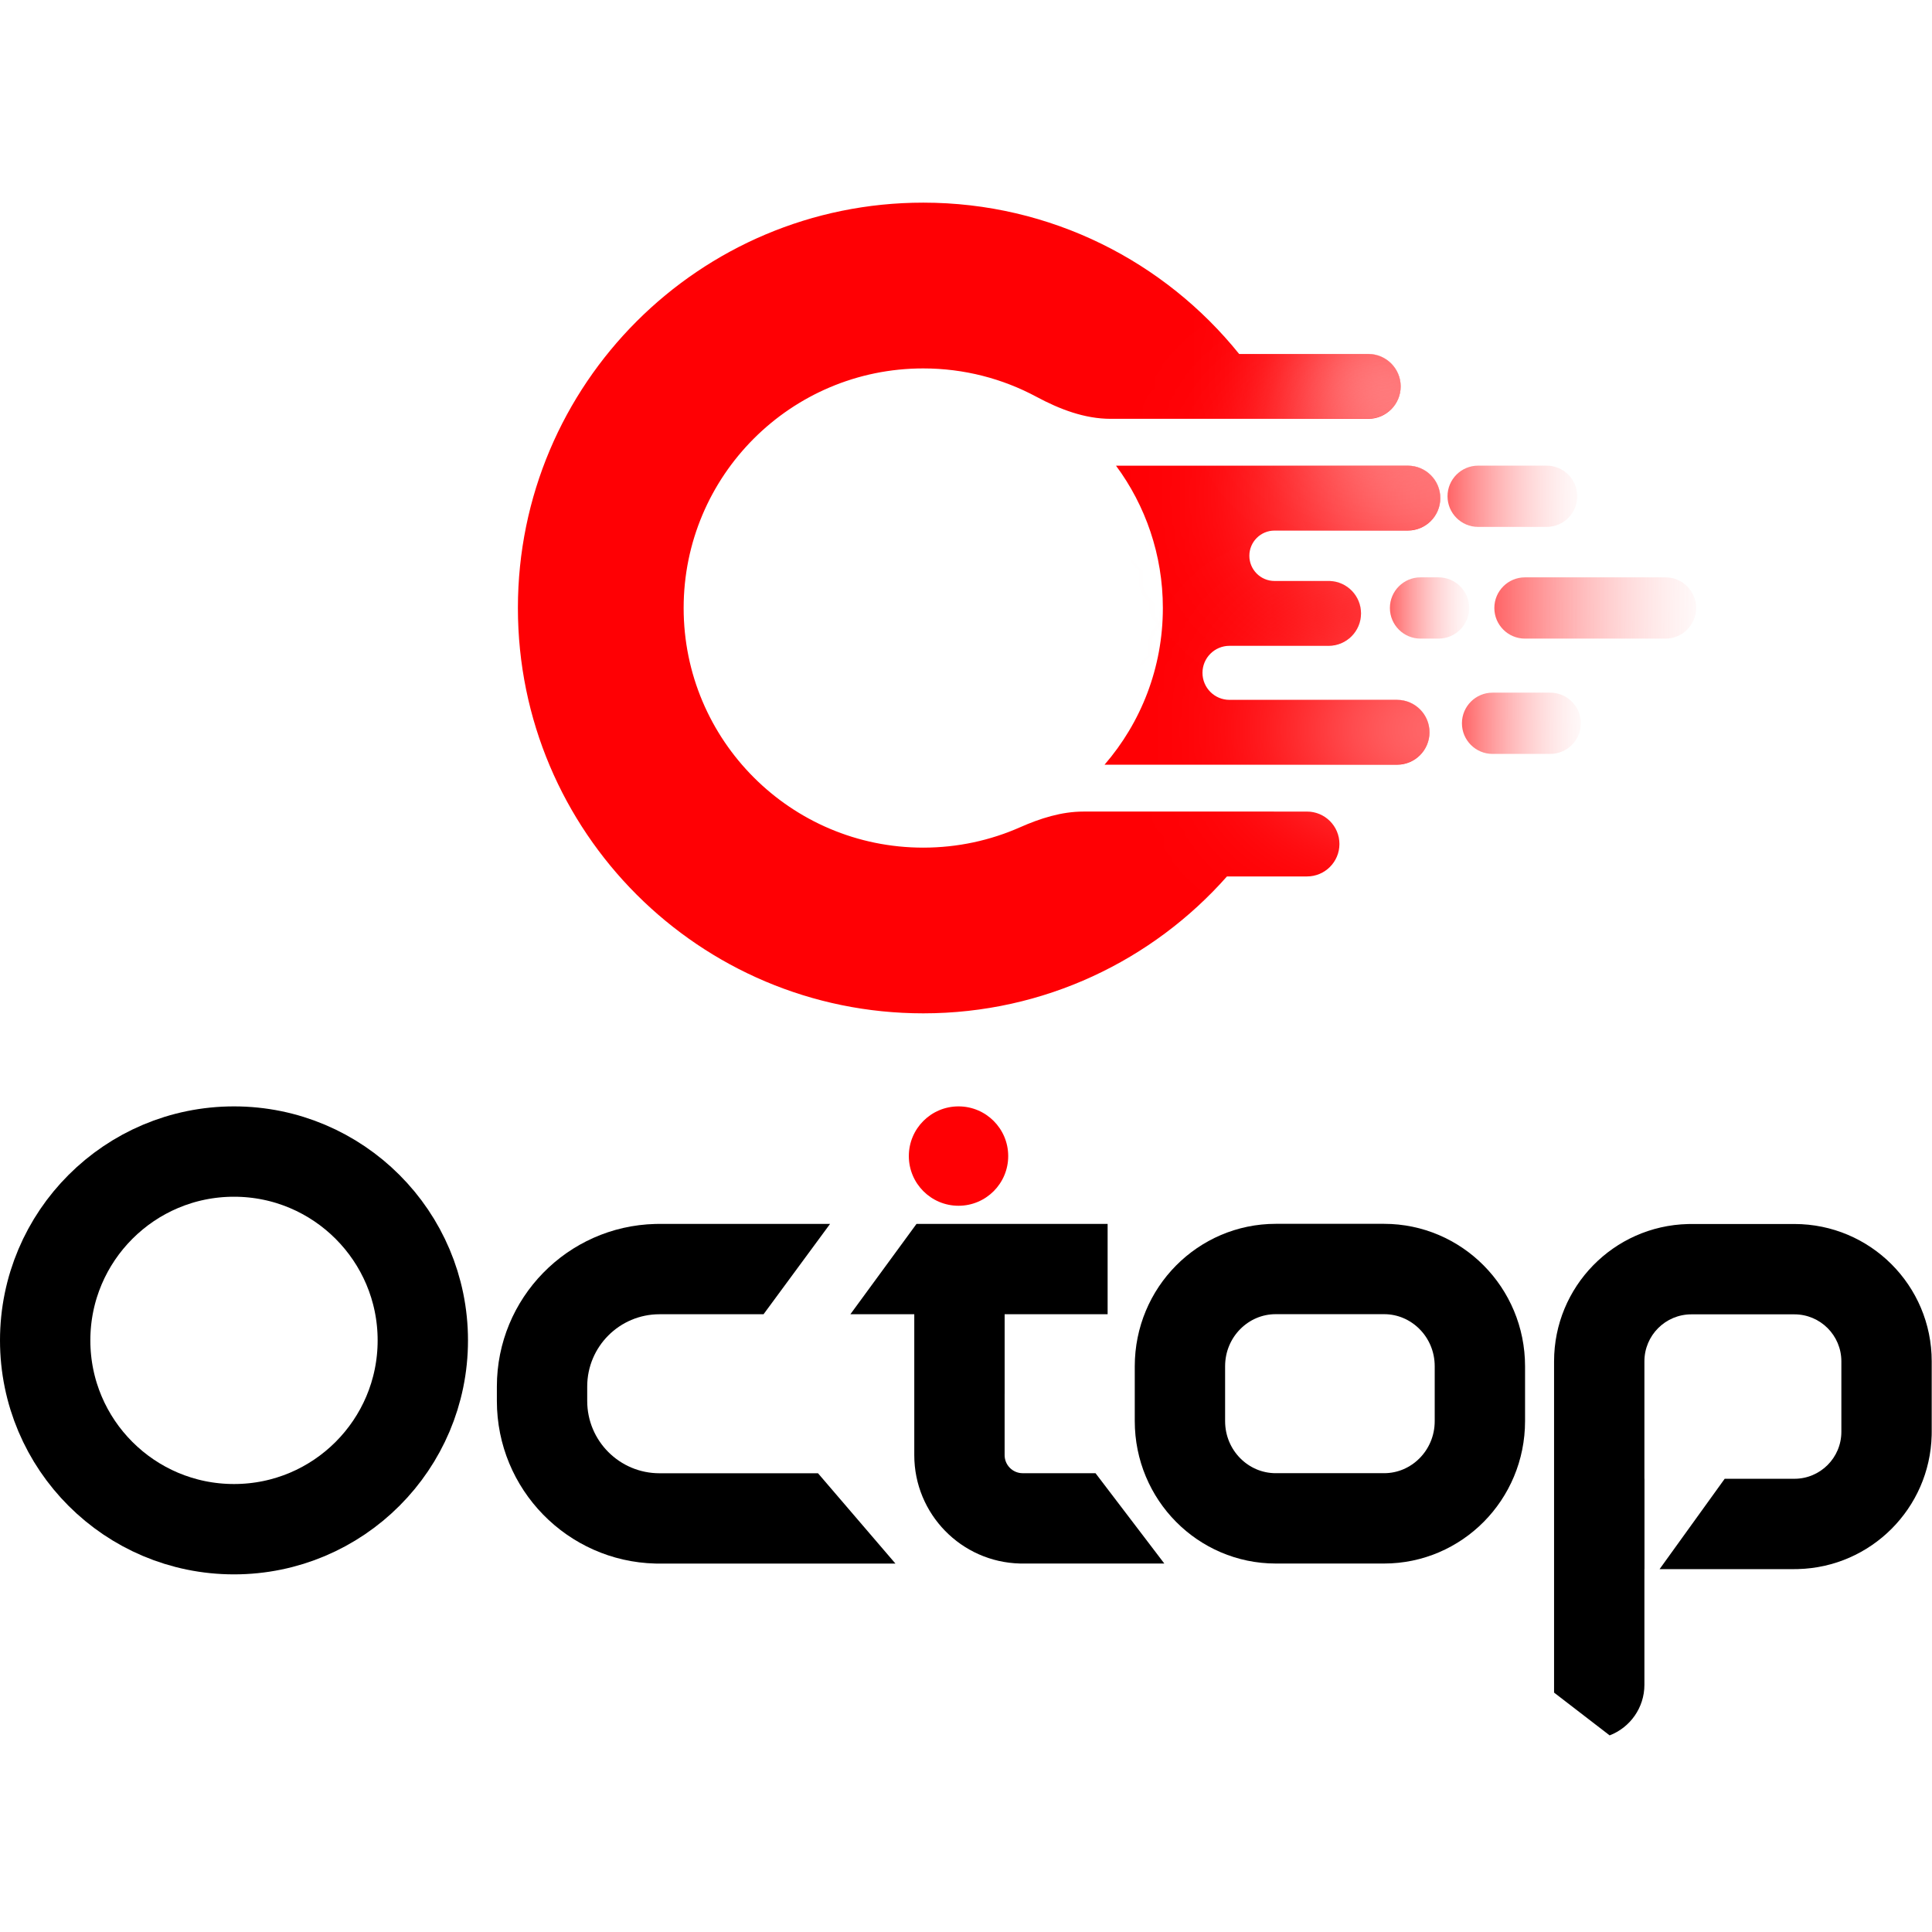
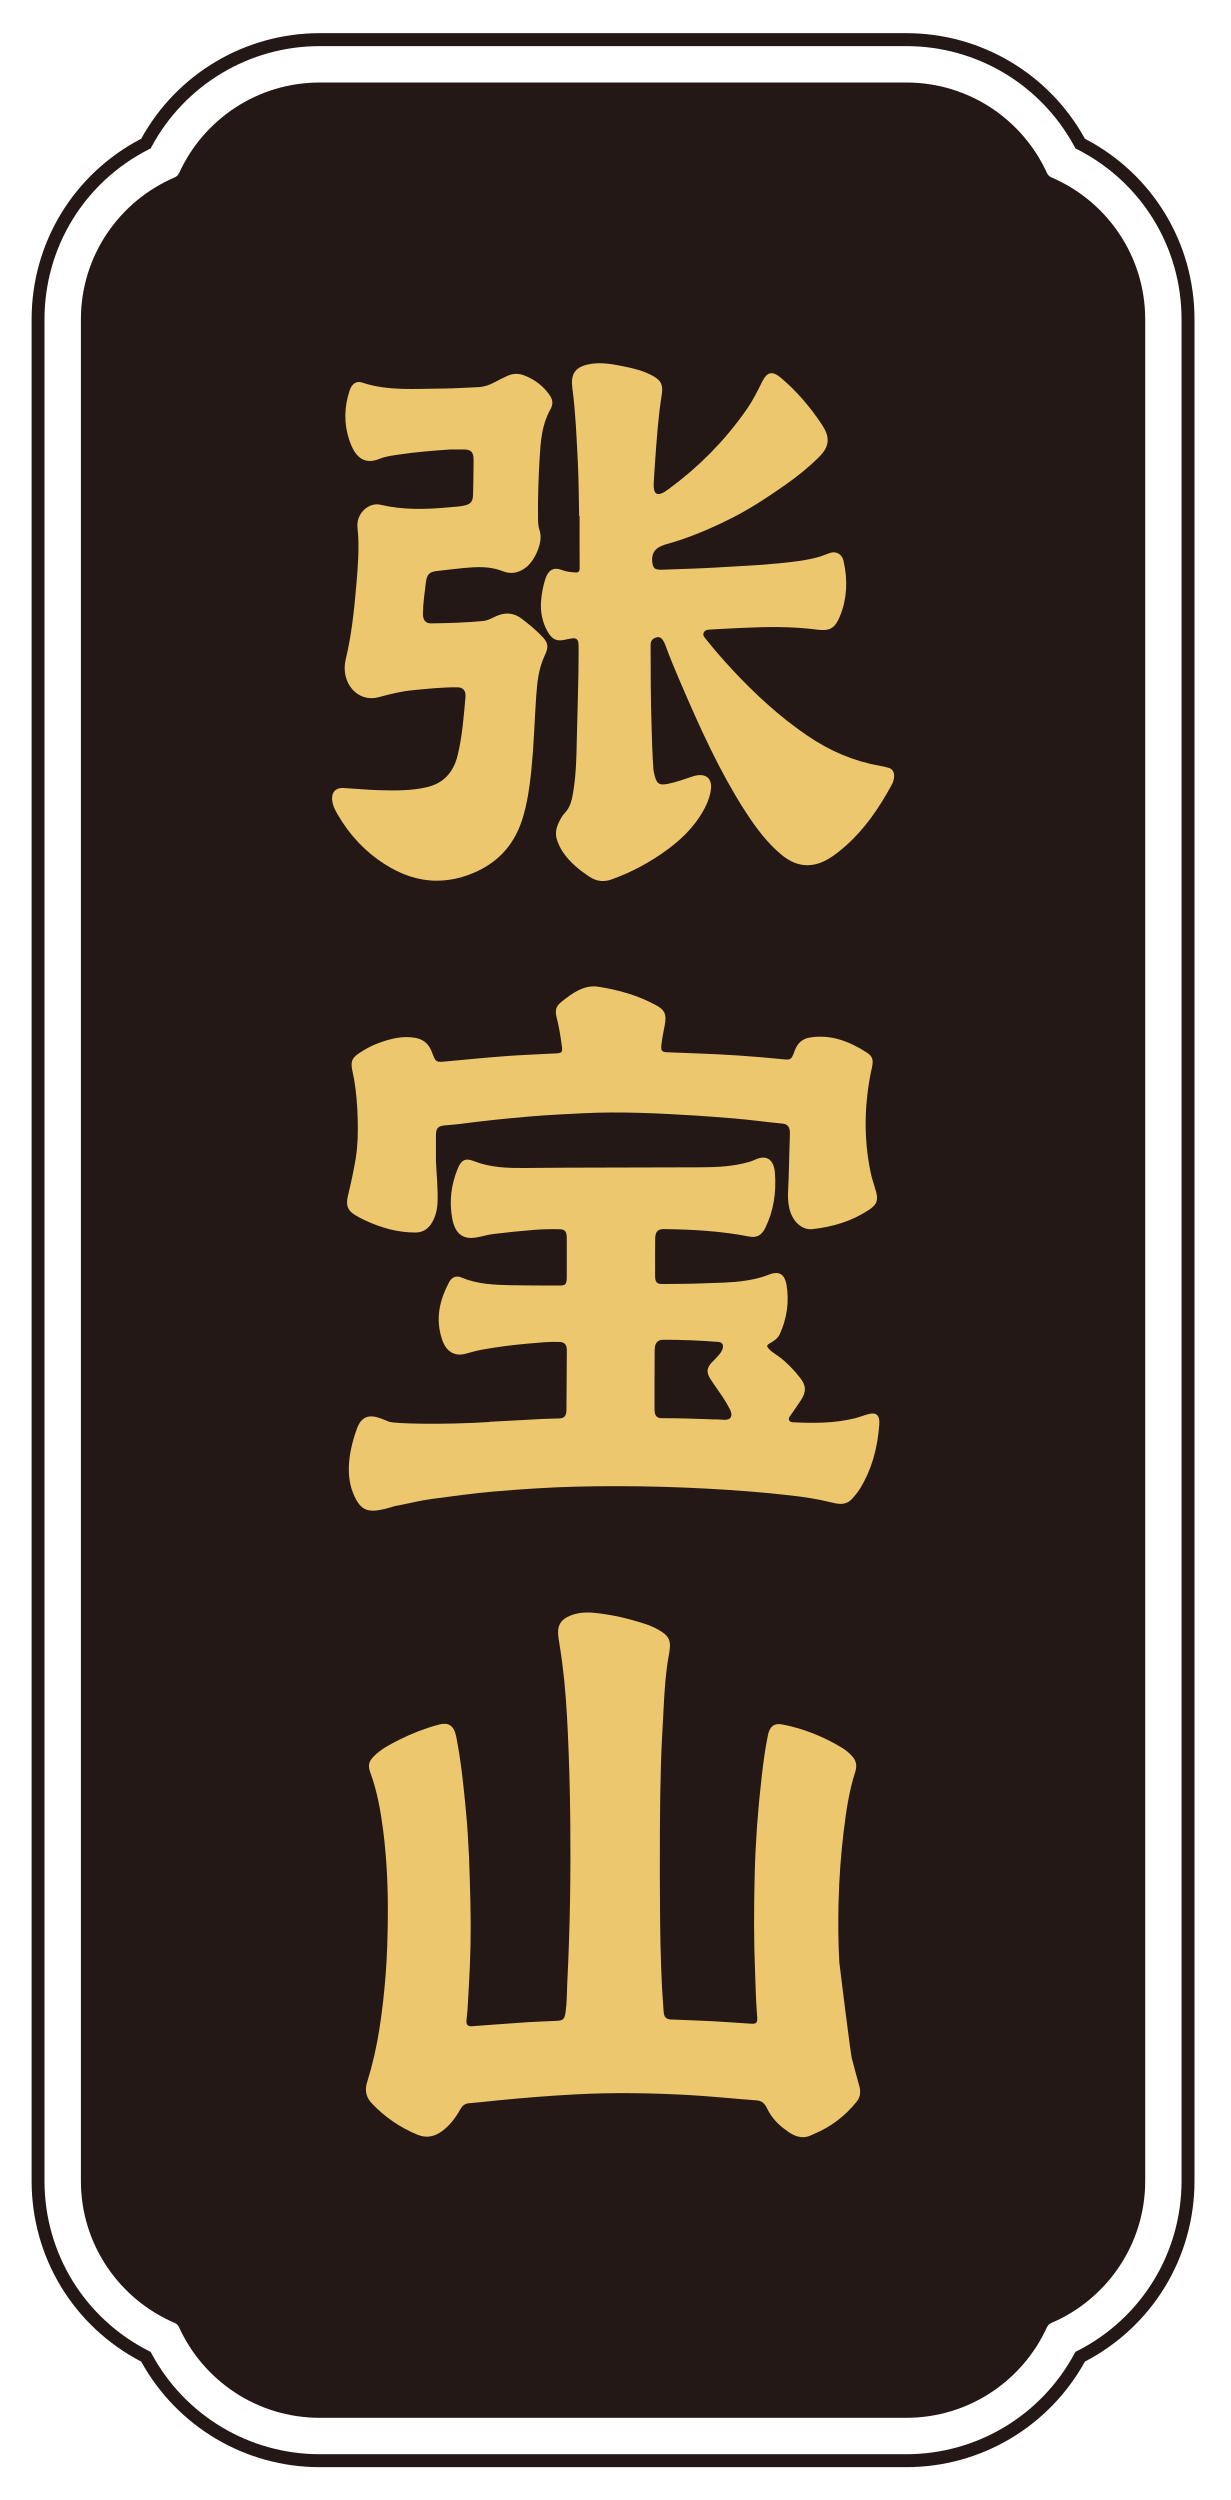
- <svg xmlns="http://www.w3.org/2000/svg" width="512" height="512" viewBox="0 0 512 512" fill="none">
-   <rect x="368.338" y="153.006" width="21.007" height="16.233" rx="8.116" fill="url(#paint0_linear_107_16672)" />
-   <rect x="396.016" y="153.006" width="53.472" height="16.233" rx="8.116" fill="url(#paint1_linear_107_16672)" />
-   <rect x="387.428" y="183.562" width="31.51" height="16.233" rx="8.116" fill="url(#paint2_linear_107_16672)" />
-   <rect x="383.609" y="123.4" width="34.375" height="16.233" rx="8.116" fill="url(#paint3_linear_107_16672)" />
-   <path d="M244.672 53.703C278.512 53.703 308.698 69.351 328.388 93.806H362.599C367.345 93.806 371.193 97.654 371.193 102.4C371.193 107.146 367.345 110.994 362.599 110.994H294.353C287.406 110.994 280.784 108.438 274.664 105.152C265.732 100.356 255.519 97.636 244.671 97.636C209.602 97.636 181.173 126.065 181.173 161.134C181.173 196.203 209.602 224.632 244.671 224.632C253.793 224.632 262.467 222.708 270.307 219.244C275.643 216.886 281.284 215.073 287.118 215.073H337.582C337.581 215.075 337.58 215.077 337.579 215.078H346.367C351.113 215.078 354.961 218.925 354.961 223.671C354.961 228.417 351.113 232.265 346.367 232.265H325.161C305.48 254.516 276.714 268.546 244.672 268.546C185.345 268.546 137.25 220.452 137.25 161.125C137.25 101.798 185.345 53.703 244.672 53.703ZM345.285 123.413H373.103C377.848 123.413 381.696 127.261 381.696 132.007C381.696 136.753 377.849 140.601 373.103 140.601H337.773C334.082 140.601 331.089 143.594 331.089 147.285C331.089 150.977 334.082 153.969 337.773 153.969H352.437C357.021 154.151 360.682 157.925 360.683 162.555C360.683 167.301 356.835 171.148 352.089 171.148H325.83C321.875 171.149 318.669 174.355 318.669 178.31C318.669 182.265 321.875 185.471 325.83 185.472H370.282C375.008 185.496 378.832 189.333 378.832 194.064C378.832 198.81 374.984 202.658 370.238 202.658H343.768L343.767 202.66H292.71C302.342 191.527 308.17 177.011 308.17 161.134C308.17 147.005 303.554 133.955 295.75 123.407H345.282C345.283 123.409 345.284 123.411 345.285 123.413Z" fill="#FF0004" />
-   <mask id="mask0_107_16672" style="mask-type:alpha" maskUnits="userSpaceOnUse" x="137" y="53" width="245" height="216">
-     <path d="M244.703 53.658C278.544 53.658 308.729 69.308 328.419 93.763H362.627C367.373 93.763 371.22 97.611 371.221 102.356C371.221 107.103 367.373 110.95 362.627 110.95H339.733C339.735 110.954 339.737 110.958 339.739 110.962H301.978C298.55 110.962 295.771 113.74 295.771 117.168C295.771 120.596 298.55 123.375 301.978 123.375H345.318L345.319 123.377H373.143C377.888 123.377 381.736 127.225 381.736 131.971C381.736 136.663 377.975 140.474 373.304 140.561H337.799C334.108 140.561 331.115 143.553 331.114 147.244C331.114 150.936 334.107 153.929 337.799 153.929H352.495C357.07 154.122 360.72 157.89 360.721 162.513C360.721 167.259 356.873 171.106 352.127 171.106H351.661C351.661 171.108 351.66 171.111 351.66 171.112H325.859C321.904 171.112 318.698 174.319 318.698 178.274C318.698 182.229 321.904 185.436 325.859 185.436H370.489C375.133 185.553 378.861 189.352 378.861 194.023C378.861 198.769 375.013 202.617 370.268 202.617H343.798C343.796 202.621 343.794 202.624 343.793 202.628H301.978C298.55 202.628 295.771 205.407 295.771 208.835C295.771 212.263 298.55 215.041 301.978 215.041H346.692C351.302 215.197 354.991 218.98 354.991 223.627C354.991 228.373 351.144 232.221 346.397 232.221H325.191C305.51 254.472 276.745 268.502 244.703 268.502C185.376 268.502 137.281 220.407 137.281 161.08C137.282 101.753 185.376 53.658 244.703 53.658ZM243.732 106.197C213.41 106.197 188.828 130.779 188.828 161.102C188.828 191.424 213.41 216.006 243.732 216.006C274.055 216.006 298.637 191.424 298.637 161.102C298.637 130.779 274.055 106.197 243.732 106.197Z" fill="black" />
-   </mask>
-   <g mask="url(#mask0_107_16672)">
-     <g filter="url(#filter0_f_107_16672)">
-       <ellipse cx="366.441" cy="99.283" rx="21.232" ry="16.236" fill="#FFDEDE" fill-opacity="0.8" />
-     </g>
-     <g filter="url(#filter1_f_107_16672)">
-       <ellipse cx="385.58" cy="131.455" rx="47.414" ry="14.456" fill="#FFD1D1" />
-     </g>
-     <g filter="url(#filter2_f_107_16672)">
-       <ellipse cx="386.736" cy="193.325" rx="46.258" ry="13.877" fill="#FFD1D1" />
-     </g>
+ <svg xmlns="http://www.w3.org/2000/svg" width="190" height="386" viewBox="0 0 190 386">
+   <g transform="translate(-122 -76)">
+     <path fill="#231815" d="m261.94,456.93h-90.57c-11.49,0-22.02-6.24-27.57-16.3-10.45-5.44-16.92-16.1-16.92-27.89V125.31c0-11.79,6.48-22.45,16.92-27.89,5.54-10.06,16.08-16.3,27.57-16.3h90.57c11.49,0,22.03,6.24,27.57,16.3,10.45,5.44,16.92,16.1,16.92,27.89v287.43c0,11.79-6.48,22.45-16.92,27.89-5.55,10.06-16.08,16.3-27.57,16.3ZM171.37,83.12c-10.86,0-20.8,5.95-25.96,15.52l-.15.28-.28.14c-9.93,5.05-16.11,15.11-16.11,26.25v287.43c0,11.14,6.17,21.2,16.11,26.25l.28.14.15.28c5.15,9.57,15.1,15.52,25.96,15.52h90.57c10.85,0,20.8-5.95,25.95-15.52l.15-.28.28-.14c9.93-5.05,16.11-15.11,16.11-26.25V125.31c0-11.14-6.17-21.2-16.1-26.25l-.28-.14-.15-.28c-5.15-9.57-15.1-15.52-25.96-15.52h-90.57Z" />
+     <path fill="#231815" d="m283.66,435.32c.14-.3.37-.53.68-.66,8.51-3.64,14.48-12.08,14.48-21.92V125.31c0-9.84-5.97-18.28-14.48-21.92-.3-.13-.54-.36-.68-.66-3.75-8.25-12.06-13.99-21.72-13.99h-90.57c-9.66,0-17.97,5.74-21.72,13.99-.14.3-.37.53-.68.66-8.51,3.64-14.48,12.08-14.48,21.92v287.43c0,9.84,5.97,18.28,14.48,21.92.3.13.54.36.67.66,3.75,8.25,12.06,13.99,21.72,13.99h90.57c9.66,0,17.97-5.74,21.72-13.99Z" />
+     <path fill="#ecc76e" d="m253.56,393.94c.35,1.42.77,2.82,1.14,4.23.22.86.12,1.64-.44,2.34-1.82,2.26-4.01,3.89-6.53,4.95-.36.15-.71.35-1.1.44-1.47.35-2.62-.49-3.72-1.34-1.03-.79-1.9-1.82-2.51-3.09-.34-.7-.79-1.11-1.55-1.17-3.36-.24-6.71-.6-10.06-.8-5.97-.34-11.95-.45-17.93-.13-3.91.21-7.81.52-11.71.9-1.57.16-3.14.34-4.71.47-.63.05-1.04.35-1.37.94-.74,1.34-1.64,2.5-2.83,3.38-1.18.86-2.41,1.09-3.73.56-2.67-1.09-5.07-2.7-7.14-4.9-.81-.87-1.09-1.92-.7-3.19.86-2.75,1.5-5.57,1.94-8.44.43-2.78.73-5.57.95-8.39.22-2.88.29-5.76.32-8.65.04-4.52-.15-9.03-.73-13.51-.39-3.01-.92-5.99-1.96-8.82-.41-1.11-.27-1.73.53-2.54,1.13-1.16,2.51-1.85,3.88-2.54,2.01-1.01,4.09-1.82,6.24-2.38,1.42-.37,2.26.2,2.58,1.8.77,3.81,1.15,7.68,1.52,11.55.45,4.7.58,9.41.69,14.12.1,4.36.03,8.73-.25,13.09-.11,1.69-.14,3.38-.35,5.06-.09.72.18,1.02.83.97,2.85-.2,5.71-.43,8.56-.62,1.51-.1,3.03-.13,4.55-.21,1.03-.06,1.21-.28,1.37-1.46.2-1.49.18-2.99.25-4.49.42-8.35.55-16.7.46-25.06-.05-4.45-.17-8.91-.37-13.35-.17-3.67-.4-7.34-.88-10.98-.16-1.22-.35-2.44-.55-3.65-.32-1.92.22-2.95,1.86-3.6,1.46-.58,2.94-.52,4.44-.32,1.59.21,3.16.5,4.71.93,1.47.41,2.96.79,4.33,1.55,1.78,1,2.1,1.71,1.69,3.91-.51,2.73-.68,5.5-.82,8.27-.15,2.86-.32,5.72-.41,8.58-.1,3.44-.15,6.88-.16,10.32-.02,4.61-.02,9.22.03,13.83.05,4.69.17,9.39.54,14.07.07.87.38,1.21,1.16,1.24,2.18.09,4.36.16,6.53.27,1.94.1,3.88.27,5.82.38.87.05,1.01-.17.93-1.16-.19-2.28-.23-4.58-.32-6.87-.2-4.94-.18-9.88-.06-14.82.12-5.07.49-10.12,1.07-15.15.25-2.18.53-4.36.97-6.51.28-1.39.95-1.93,2.19-1.7,3.23.61,6.29,1.83,9.18,3.56.62.37,1.19.83,1.69,1.4.61.69.72,1.49.43,2.37-.96,2.96-1.4,6.04-1.78,9.14-.21,1.77-.39,3.54-.52,5.32-.14,1.91-.23,3.82-.28,5.74-.07,3.06-.05,6.13.12,9.19.01.26,1.74,14.14,1.95,14.97Z" />
+     <path fill="#ecc76e" d="m211.42,155.69c-.06-2.68-.06-5.35-.19-8.02-.2-3.92-.34-7.86-.86-11.75-.27-2.03.32-3.19,2.41-3.65,1.83-.4,3.65-.08,5.44.28,1.58.32,3.16.69,4.62,1.51,1.24.7,1.58,1.37,1.33,2.92-.55,3.39-.77,6.81-1.02,10.24-.09,1.16-.16,2.33-.22,3.49-.01.29,0,.59.06.87.13.6.45.81.98.66.47-.13.87-.44,1.27-.73,4.62-3.39,8.69-7.46,12.1-12.38.91-1.31,1.63-2.77,2.35-4.22.72-1.44,1.52-1.73,2.89-.57,2.45,2.07,4.56,4.54,6.38,7.31,1.22,1.85,1.11,3.29-.42,4.83-1.69,1.71-3.55,3.17-5.48,4.52-2.62,1.83-5.28,3.58-8.1,5-3.25,1.63-6.57,3.06-10.03,4.01-.29.08-.57.19-.85.31-1.16.48-1.6,1.46-1.31,2.84.1.46.33.7.73.76.53.09,1.07.03,1.6.01,2.4-.1,4.8-.14,7.2-.29,3.35-.21,6.7-.33,10.04-.67,1.94-.2,3.87-.4,5.77-.89.67-.18,1.33-.45,1.99-.69.97-.35,1.9.12,2.15,1.25.66,2.94.56,5.85-.61,8.62-.75,1.78-1.57,2.2-3.43,1.96-4.04-.53-8.08-.45-12.13-.25-1.19.06-2.38.12-3.57.18-.34.02-.68.03-1.01.06-.35.03-.71.12-.86.5-.17.42.15.72.37.99,1.29,1.62,2.64,3.17,4.04,4.68,3.55,3.82,7.34,7.29,11.54,10.16,3.49,2.39,7.23,4,11.26,4.7.47.08.94.18,1.4.33.59.2.85.7.8,1.39-.03.41-.14.79-.33,1.14-1.99,3.69-4.31,7.06-7.37,9.7-1.04.9-2.12,1.74-3.36,2.28-2.28.98-4.38.5-6.3-1.08-2.22-1.83-3.98-4.19-5.59-6.68-4.04-6.25-7.11-13.13-10.09-20.07-.81-1.88-1.6-3.77-2.3-5.7-.1-.27-.23-.52-.39-.75-.29-.44-.7-.51-1.12-.34-.43.17-.75.47-.75,1.08.01,4.18.01,8.36.15,12.55.07,2.2.12,4.4.28,6.6.01.2.04.4.09.59.37,1.79.74,2.06,2.37,1.7,1.19-.26,2.34-.68,3.5-1.06.3-.1.61-.2.93-.23,1.54-.15,2.27.79,1.95,2.52-.22,1.21-.71,2.28-1.32,3.3-1.39,2.33-3.25,4.11-5.3,5.63-2.71,2-5.61,3.55-8.69,4.65-1.23.44-2.36.29-3.48-.47-1.53-1.03-2.96-2.18-4.05-3.81-.35-.52-.62-1.1-.84-1.7-.33-.91-.22-1.81.17-2.67.27-.6.59-1.2,1.02-1.65.84-.87,1.08-2.02,1.27-3.19.45-2.71.51-5.45.56-8.19.09-4.5.28-8.99.28-13.49,0-.36,0-.72-.01-1.08-.03-.78-.3-1.05-.98-.98-.39.04-.78.14-1.17.23-1.24.26-1.95-.06-2.63-1.27-.83-1.47-1.15-3.1-1-4.83.09-1.1.3-2.17.62-3.21.45-1.46,1.3-1.98,2.59-1.47.67.26,1.35.33,2.05.38.5.04.7-.13.69-.75-.03-2.65-.01-5.31-.01-7.96-.02,0-.03,0-.05,0Z" />
+     <path fill="#ecc76e" d="m191.63,145.39c-2.7.19-5.4.39-8.08.8-.98.15-1.99.26-2.91.64-2.71,1.12-3.95-.66-4.69-2.82-.88-2.56-.82-5.19.05-7.77.33-.97,1.02-1.47,1.89-1.18,4.1,1.37,8.31.94,12.49.93,1.79,0,3.57-.15,5.36-.21.95-.03,1.83-.31,2.68-.79.62-.35,1.26-.65,1.91-.95.86-.4,1.77-.41,2.63-.07,1.46.58,2.77,1.48,3.77,2.85.67.91.74,1.52.19,2.51-1.26,2.27-1.45,4.82-1.6,7.38-.18,3.01-.28,6.02-.25,9.03,0,.74,0,1.49.25,2.19.62,1.78-.8,4.69-2.12,5.69-1.12.85-2.32,1.07-3.52.59-2-.8-4.01-.7-6.06-.51-1.4.13-2.8.31-4.2.47-1.11.13-1.52.52-1.67,1.78-.19,1.6-.43,3.2-.45,4.82,0,.97.41,1.5,1.26,1.48,2.7-.04,5.4-.11,8.09-.38.71-.07,1.33-.45,1.97-.74,1.39-.62,2.69-.55,3.96.42,1.07.82,2.12,1.68,3.07,2.66,1.01,1.05,1.1,1.65.45,3.01-.92,1.95-1.16,4.08-1.31,6.24-.26,3.85-.37,7.72-.76,11.56-.26,2.53-.62,5.04-1.37,7.43-1.39,4.42-4.26,7.09-8.1,8.55-1.63.62-3.3.96-5.02.98-2.96.03-5.68-.97-8.22-2.6-2.93-1.88-5.34-4.43-7.19-7.63-.32-.55-.62-1.1-.77-1.74-.34-1.47.3-2.41,1.65-2.34,1.8.09,3.61.28,5.41.33,2.52.07,5.05.12,7.54-.47,2.45-.59,4.05-2.18,4.72-4.99.7-2.93.92-5.92,1.19-8.92.09-.95-.37-1.5-1.22-1.5-2.33-.02-4.64.23-6.95.45-1.79.17-3.51.61-5.25,1.08-3.28.89-5.91-2.3-5.08-5.8.88-3.68,1.3-7.44,1.62-11.23.26-3.04.54-6.08.21-9.14-.25-2.26,1.8-3.96,3.52-3.55,3.5.83,7.06.73,10.61.4.83-.08,1.66-.1,2.48-.3.86-.22,1.2-.61,1.23-1.61.04-1.8.08-3.59.08-5.39,0-1.22-.37-1.62-1.44-1.63-.67,0-1.35,0-2.02,0Z" />
+     <path fill="#ecc76e" d="m197.5,295.53c2.82-.16,5.63-.3,8.45-.45.8-.04,1.61-.04,2.41-.07.76-.03,1.09-.4,1.1-1.29.03-3.11.05-6.21.06-9.32,0-.75-.36-1.16-1.05-1.2-1.61-.08-3.21.11-4.81.24-2.46.21-4.92.53-7.36.97-.83.15-1.65.41-2.47.62-1.64.43-2.94-.34-3.56-2.17-1.09-3.21-.4-6.14,1.08-8.91.41-.77,1.12-1.03,1.85-.72,2.55,1.08,5.2,1.16,7.86,1.21,2.41.05,4.82.04,7.23.05,1.04,0,1.21-.16,1.22-1.34.01-1.97.01-3.95,0-5.93-.01-1.08-.23-1.41-1.17-1.43-1.31-.03-2.63,0-3.95.11-2.07.16-4.14.38-6.21.63-.9.11-1.78.39-2.67.54-2.05.34-3.25-.58-3.69-2.95-.49-2.68-.15-5.27.87-7.73.56-1.35,1.22-1.61,2.43-1.13,2.6,1.03,5.29,1.1,7.99,1.08,2.14-.01,4.28-.05,6.42-.05,6.96-.02,13.92-.03,20.88-.06,2.47-.01,4.94-.15,7.35-.86.3-.09.59-.21.88-.34,1.68-.76,2.83-.06,3,2.02.25,3.03-.19,5.95-1.52,8.62-.55,1.1-1.35,1.46-2.4,1.26-4.37-.86-8.79-1.1-13.21-1.16-.94-.01-1.34.41-1.35,1.49-.02,1.9-.02,3.81-.01,5.71,0,.99.25,1.28,1.13,1.28,2.08-.02,4.16-.01,6.24-.1,2.16-.09,4.32-.08,6.47-.4,1.19-.18,2.36-.42,3.5-.86.14-.05.27-.11.41-.16,1.37-.49,2.27.01,2.54,1.65.44,2.66.05,5.23-1.05,7.62-.32.69-.93,1.07-1.53,1.41-.53.3-.52.46-.08.92.43.46.96.74,1.45,1.1,1.23.91,2.3,2.03,3.28,3.27.97,1.22,1.01,2.14.17,3.47-.53.83-1.11,1.61-1.66,2.42-.13.2-.33.41-.17.71.13.25.36.29.59.3,3.19.16,6.38.16,9.53-.61.72-.18,1.42-.47,2.15-.66,1.21-.32,1.75.22,1.64,1.65-.27,3.59-1.15,6.92-2.98,9.87-.35.57-.77,1.07-1.2,1.55-.99,1.1-2.15.84-3.32.55-2.09-.52-4.21-.83-6.34-1.07-2.11-.24-4.22-.45-6.33-.61-8.75-.68-17.51-.94-26.28-.74-4.36.1-8.72.39-13.07.76-3.16.27-6.3.73-9.45,1.13-1.95.25-3.85.77-5.78,1.11-3.94,1.21-5.24,1.12-6.51-2.04-1.27-3.17-.44-7.11.64-9.99,1.08-2.88,3.36-1.61,4.91-.99.88.33,8.5.49,15.49.05Zm34.24-.37c.35,0,.7,0,1.05,0,.35.01.7.05,1.05.06,1.03.03,1.37-.59.85-1.64-.33-.66-.72-1.29-1.12-1.9-.63-.95-1.31-1.86-1.92-2.83-.61-.98-.52-1.64.23-2.47.15-.17.32-.3.47-.47.4-.45.86-.84,1.13-1.42.33-.7.11-1.24-.52-1.29-2.85-.24-5.71-.34-8.56-.34-.86,0-1.31.53-1.32,1.51-.02,3.1-.03,6.21-.02,9.31,0,.87.36,1.3,1.1,1.29,2.53-.01,5.06.08,7.59.17Z" />
+     <path fill="#ecc76e" d="m189.31,255.2c.08,2.12.32,4.23.25,6.35-.03.91-.19,1.78-.53,2.58-.58,1.34-1.49,2.16-2.83,2.17-2.76.02-5.38-.72-7.92-1.92-.48-.22-.95-.47-1.41-.75-1.19-.71-1.51-1.5-1.15-3,.46-1.9.88-3.8,1.2-5.75.33-2.03.37-4.07.31-6.11-.06-2.04-.21-4.08-.55-6.09-.08-.45-.18-.89-.27-1.33-.3-1.38-.09-1.97.97-2.69.93-.63,1.89-1.17,2.91-1.55,1.89-.71,3.81-1.22,5.82-.87,1.22.21,2.1.9,2.59,2.24.57,1.53.61,1.55,2.09,1.41,3.08-.28,6.15-.59,9.23-.82,2.42-.18,4.85-.27,7.28-.4.16,0,.33,0,.49-.02.99-.05,1.1-.16.94-1.28-.19-1.4-.41-2.8-.76-4.16-.31-1.19-.17-1.81.7-2.51,1.71-1.38,3.52-2.68,5.69-2.35,3.1.48,6.15,1.32,9.01,2.9,1.32.73,1.57,1.4,1.26,3.07-.18.96-.38,1.92-.5,2.9-.13,1.01.04,1.22.89,1.25,1.48.06,2.96.11,4.44.17,4.42.15,8.84.45,13.25.89,1.42.14,1.45.18,2-1.33.45-1.22,1.27-1.83,2.31-2,3.18-.53,6.07.54,8.81,2.31.91.59,1.05,1.14.8,2.29-1.18,5.38-1.33,10.79-.21,16.2.18.88.47,1.74.73,2.6.51,1.63.32,2.33-.95,3.18-2.71,1.81-5.68,2.65-8.75,3-1.68.19-3.15-1.25-3.59-3.26-.35-1.56-.13-3.11-.09-4.67.07-2.29.14-4.57.19-6.86.02-.97-.34-1.43-1.16-1.51-2.52-.23-5.03-.6-7.56-.8-1.97-.16-3.94-.32-5.91-.44-5.73-.35-11.47-.64-17.21-.36-2.71.13-5.43.27-8.14.49-3.69.31-7.38.69-11.06,1.18-.8.11-1.6.13-2.4.23-.95.12-1.21.49-1.21,1.57,0,1.28,0,2.55,0,3.83Z" />
  </g>
-   <circle cx="62.011" cy="355.214" r="50.039" stroke="black" stroke-width="23.942" />
-   <path d="M338.074 336.299H366.806C380.702 336.299 392.185 347.721 392.185 362.08V376.6C392.185 390.959 380.702 402.38 366.806 402.38H338.074C324.178 402.38 312.695 390.959 312.695 376.6V362.08C312.695 347.721 324.178 336.299 338.074 336.299Z" stroke="black" stroke-width="23.942" />
-   <path d="M202.347 348.29H174.772C164.194 348.29 155.618 356.866 155.618 367.444V371.274C155.618 381.853 164.194 390.429 174.772 390.429H216.78L237.309 414.371H174.772L173.66 414.356C150.373 413.767 131.676 394.704 131.676 371.274V367.444C131.676 344.015 150.373 324.951 173.66 324.361L174.772 324.348H219.978L202.347 348.29Z" fill="black" />
-   <path d="M266.24 369.345H266.235V385.625C266.236 388.269 268.379 390.414 271.023 390.414H290.324L308.562 414.356H271.023L270.282 414.347C254.757 413.953 242.293 401.245 242.293 385.625V345.402H266.24V369.345Z" fill="black" />
-   <circle cx="254.018" cy="306.371" r="13.168" fill="#FF0004" />
-   <path d="M293.532 348.29H225.359L242.883 324.348H293.532V348.29Z" fill="black" />
-   <path d="M475.53 324.373C495.629 324.373 511.923 340.667 511.923 360.766V379.44L511.911 380.38C511.42 399.732 495.822 415.331 476.47 415.821L475.53 415.833H439.81L457.059 391.891H475.53C482.406 391.891 487.98 386.316 487.98 379.44V360.766C487.98 353.89 482.406 348.315 475.53 348.315H448.236C441.36 348.315 435.786 353.89 435.786 360.766V391.891H435.803V415.83L435.804 415.833H435.786V446.48C435.786 452.598 431.961 457.822 426.572 459.894L411.844 448.556V360.766C411.844 340.981 427.632 324.883 447.297 324.385L448.236 324.373H475.53Z" fill="black" />
-   <defs>
-     <filter id="filter0_f_107_16672" x="316.563" y="54.401" width="99.756" height="89.764" filterUnits="userSpaceOnUse" color-interpolation-filters="sRGB">
-       <feFlood flood-opacity="0" result="BackgroundImageFix" />
-       <feBlend mode="normal" in="SourceGraphic" in2="BackgroundImageFix" result="shape" />
-       <feGaussianBlur stdDeviation="14.323" result="effect1_foregroundBlur_107_16672" />
-     </filter>
-     <filter id="filter1_f_107_16672" x="299.972" y="78.806" width="171.217" height="105.299" filterUnits="userSpaceOnUse" color-interpolation-filters="sRGB">
-       <feFlood flood-opacity="0" result="BackgroundImageFix" />
-       <feBlend mode="normal" in="SourceGraphic" in2="BackgroundImageFix" result="shape" />
-       <feGaussianBlur stdDeviation="19.097" result="effect1_foregroundBlur_107_16672" />
-     </filter>
-     <filter id="filter2_f_107_16672" x="302.284" y="141.253" width="168.904" height="104.143" filterUnits="userSpaceOnUse" color-interpolation-filters="sRGB">
-       <feFlood flood-opacity="0" result="BackgroundImageFix" />
-       <feBlend mode="normal" in="SourceGraphic" in2="BackgroundImageFix" result="shape" />
-       <feGaussianBlur stdDeviation="19.097" result="effect1_foregroundBlur_107_16672" />
-     </filter>
-     <linearGradient id="paint0_linear_107_16672" x1="393.202" y1="161.014" x2="368.338" y2="161.055" gradientUnits="userSpaceOnUse">
-       <stop stop-color="#FFE7E7" stop-opacity="0" />
-       <stop offset="1" stop-color="#FF6466" />
-     </linearGradient>
-     <linearGradient id="paint1_linear_107_16672" x1="459.306" y1="161.014" x2="396.016" y2="161.275" gradientUnits="userSpaceOnUse">
-       <stop stop-color="#FFE7E7" stop-opacity="0" />
-       <stop offset="1" stop-color="#FF6466" />
-     </linearGradient>
-     <linearGradient id="paint2_linear_107_16672" x1="424.724" y1="191.571" x2="387.428" y2="191.662" gradientUnits="userSpaceOnUse">
-       <stop stop-color="#FFE7E7" stop-opacity="0" />
-       <stop offset="1" stop-color="#FF6466" />
-     </linearGradient>
-     <linearGradient id="paint3_linear_107_16672" x1="424.296" y1="131.409" x2="383.609" y2="131.517" gradientUnits="userSpaceOnUse">
-       <stop stop-color="#FFE7E7" stop-opacity="0" />
-       <stop offset="1" stop-color="#FF6466" />
-     </linearGradient>
-   </defs>
</svg>
